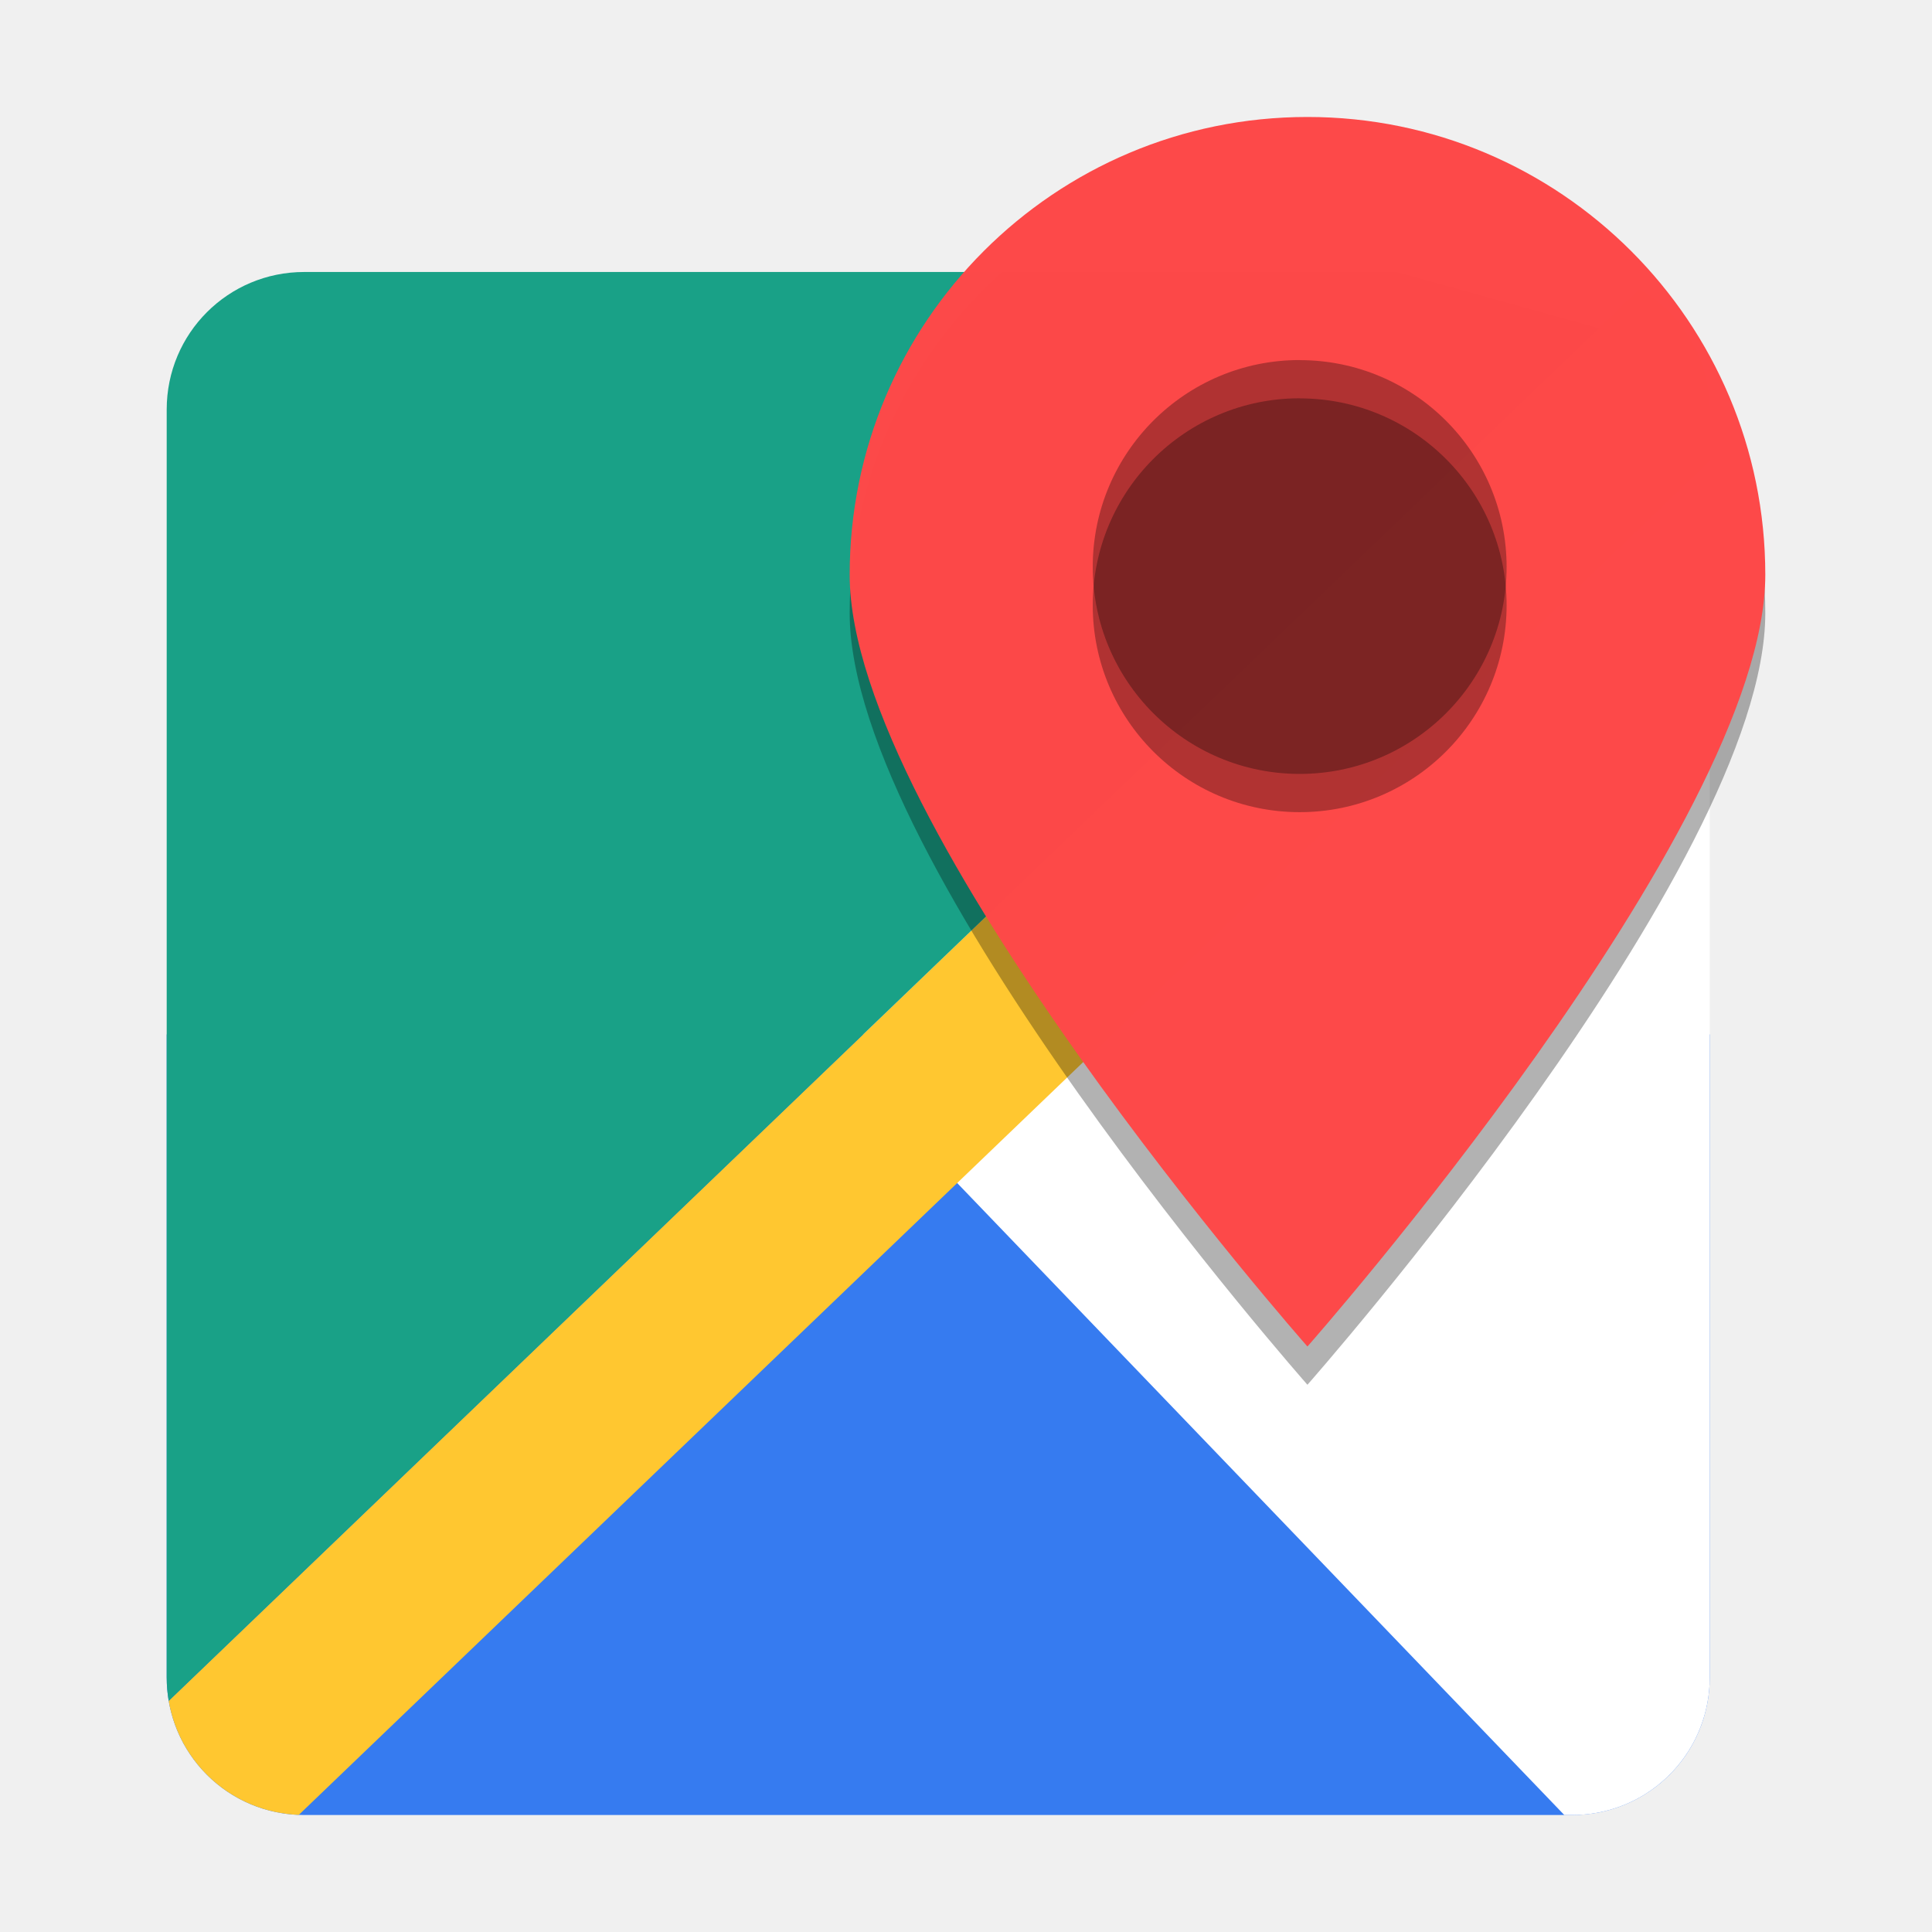
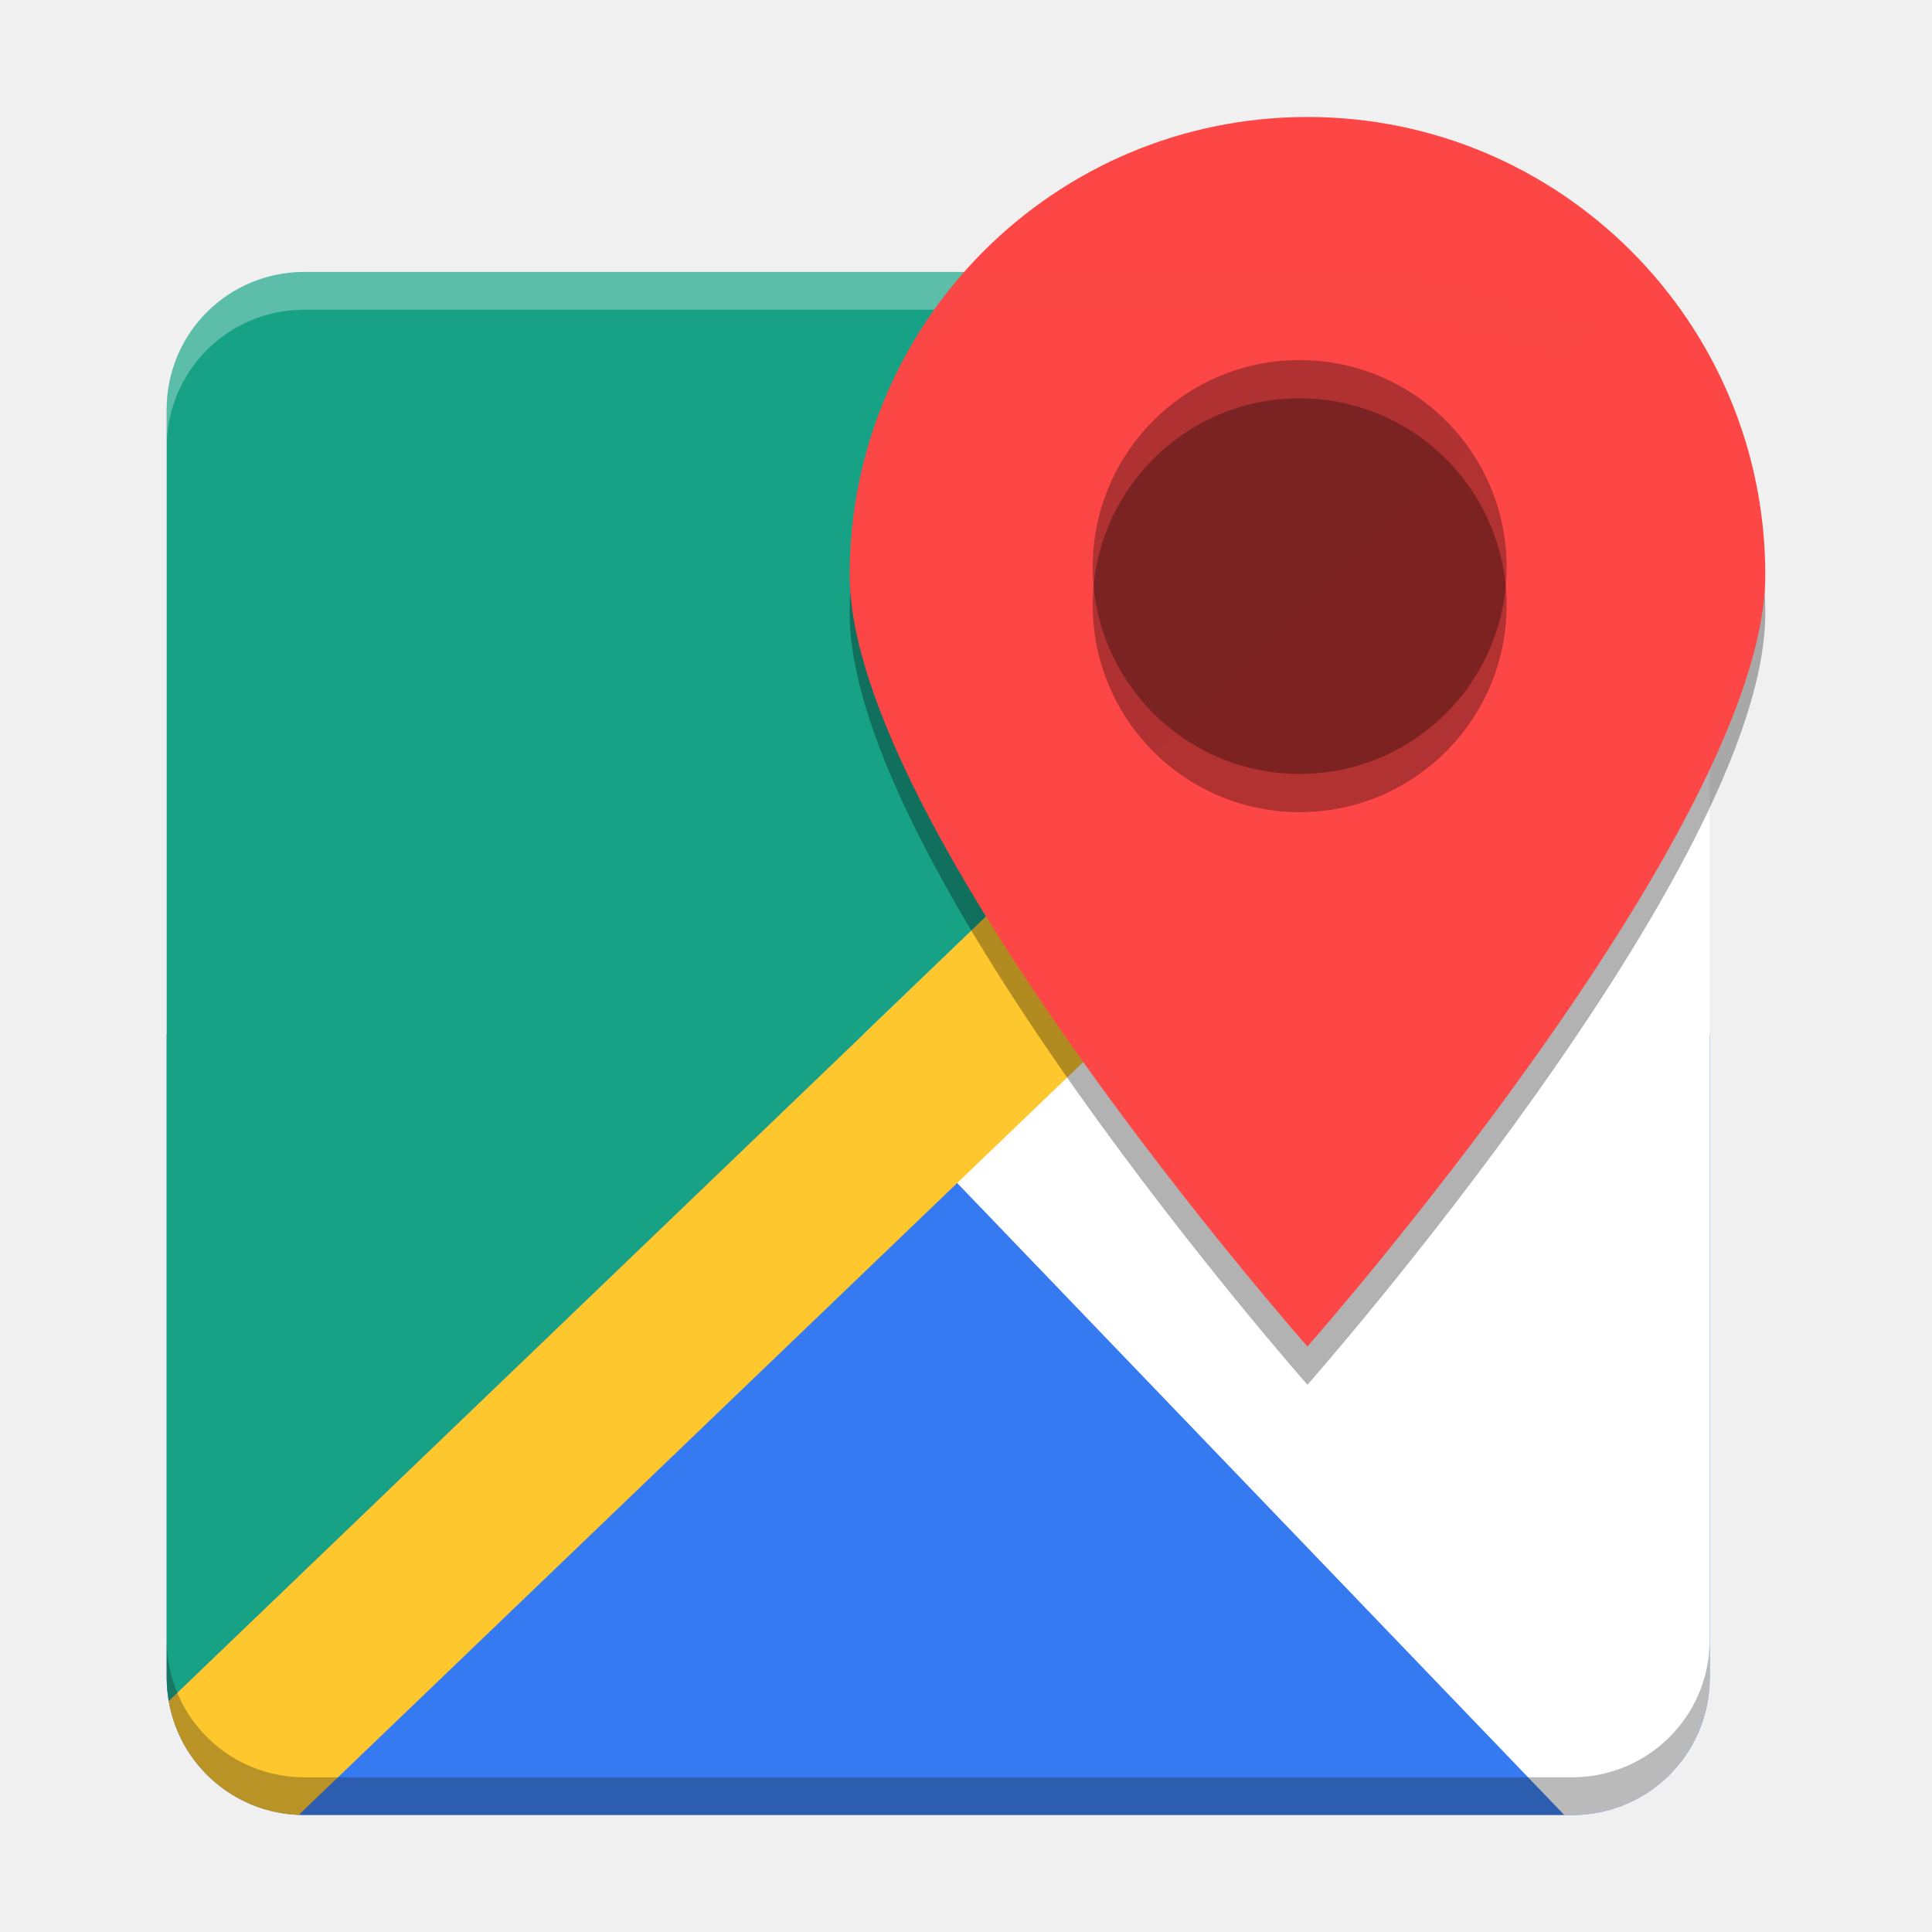
<svg xmlns="http://www.w3.org/2000/svg" xmlns:xlink="http://www.w3.org/1999/xlink" width="384pt" height="384pt" version="1.1" viewBox="0 0 384 384">
  <defs>
    <filter id="alpha" width="100%" height="100%" x="0%" y="0%" filterUnits="objectBoundingBox">
      <feColorMatrix in="SourceGraphic" type="matrix" values="0 0 0 0 1 0 0 0 0 1 0 0 0 0 1 0 0 0 1 0" />
    </filter>
    <mask id="mask0">
      <g filter="url(#alpha)">
        <rect width="384" height="384" x="0" y="0" style="fill:rgb(0%,0%,0%);fill-opacity:0.302" />
      </g>
    </mask>
    <clipPath id="clip1">
      <rect width="384" height="384" x="0" y="0" />
    </clipPath>
    <g id="surface5" clip-path="url(#clip1)">
      <path style="fill:rgb(0%,0%,0%);fill-opacity:0.996" d="M 259.863 30.855 C 209.605 30.855 168.879 71.602 168.879 121.859 C 168.879 172.117 259.863 275.234 259.863 275.234 C 259.863 275.234 350.867 172.113 350.867 121.859 C 350.867 71.602 310.121 30.855 259.863 30.855 M 258.297 79.152 C 235.586 79.152 217.176 97.562 217.176 120.281 C 217.176 142.988 235.586 161.41 258.305 161.41 C 281.012 161.41 299.434 142.996 299.434 120.289 C 299.434 97.578 281.02 79.164 258.312 79.164" />
    </g>
    <mask id="mask1">
      <g filter="url(#alpha)">
        <rect width="384" height="384" x="0" y="0" style="fill:rgb(0%,0%,0%);fill-opacity:0.302" />
      </g>
    </mask>
    <clipPath id="clip2">
      <rect width="384" height="384" x="0" y="0" />
    </clipPath>
    <g id="surface8" clip-path="url(#clip2)">
      <path style="fill:rgb(0%,0%,0%);fill-opacity:0.996" d="M 258.312 71.562 C 235.602 71.562 217.191 89.977 217.191 112.691 C 217.191 135.398 235.602 153.82 258.32 153.82 C 281.027 153.82 299.449 135.406 299.449 112.699 C 299.449 89.988 281.035 71.578 258.324 71.578" />
    </g>
    <mask id="mask2">
      <g filter="url(#alpha)">
        <rect width="384" height="384" x="0" y="0" style="fill:rgb(0%,0%,0%);fill-opacity:0.302" />
      </g>
    </mask>
    <clipPath id="clip3">
      <rect width="384" height="384" x="0" y="0" />
    </clipPath>
    <g id="surface11" clip-path="url(#clip3)">
      <path style="fill:rgb(0%,0%,0%);fill-opacity:0.996" d="M 258.312 79.164 C 235.602 79.164 217.191 97.578 217.191 120.293 C 217.191 143.004 235.602 161.422 258.32 161.422 C 281.027 161.422 299.449 143.012 299.449 120.301 C 299.449 97.594 281.035 79.18 258.324 79.18" />
    </g>
  </defs>
-   <g>
-     <path style="fill:rgb(21.176%,48.235%,94.117%)" d="M 33.133 205.586 L 33.133 333.402 C 33.133 348.551 45.332 360.75 60.48 360.75 L 312.477 360.75 C 327.625 360.75 339.824 348.551 339.824 333.402 L 339.824 205.586 Z M 33.133 205.586" />
-     <path style="fill:rgb(100.000%,100.000%,100.000%)" d="M 339.504 77.195 L 204.465 210.859 L 206.801 213.371 L 187.309 232.078 L 310.918 360.75 L 312.473 360.75 C 322.871 360.75 331.871 355.004 336.5 346.504 C 336.535 346.441 336.566 346.375 336.602 346.312 C 336.738 346.055 336.875 345.793 337.004 345.531 C 337.043 345.457 337.078 345.379 337.113 345.305 C 337.238 345.047 337.359 344.789 337.473 344.531 C 337.516 344.438 337.551 344.344 337.594 344.25 C 337.695 344.008 337.801 343.766 337.898 343.523 C 337.914 343.48 337.926 343.441 337.941 343.402 C 337.98 343.301 338.016 343.203 338.055 343.102 C 338.129 342.906 338.207 342.711 338.273 342.512 C 338.34 342.324 338.402 342.137 338.461 341.949 C 338.516 341.781 338.574 341.613 338.625 341.441 C 338.688 341.238 338.746 341.031 338.805 340.824 C 338.84 340.699 338.879 340.578 338.91 340.449 C 339.504 338.199 339.824 335.84 339.824 333.402 L 339.824 81.406 C 339.824 79.973 339.715 78.566 339.504 77.195 Z M 339.504 77.195" />
-     <path style="fill:rgb(100.000%,78.039%,18.823%)" d="M 325.844 57.527 L 33.531 338.059 C 35.672 350.625 46.324 360.211 59.387 360.723 L 339.824 91.59 L 339.824 81.406 C 339.824 71.121 334.199 62.199 325.844 57.527 Z M 325.844 57.527" />
-     <path style="fill:rgb(9.803%,63.137%,52.941%)" d="M 60.48 54.059 C 45.332 54.059 33.133 66.258 33.133 81.406 L 33.133 333.402 C 33.133 334.992 33.281 336.543 33.539 338.059 L 317.809 65.242 L 277.598 54.059 Z M 337.684 70.766 C 337.883 71.246 338.078 71.727 338.25 72.219 C 338.078 71.73 337.891 71.246 337.691 70.77 Z M 338.363 72.574 C 338.5 72.977 338.633 73.383 338.75 73.797 C 338.633 73.383 338.5 72.977 338.363 72.574 Z M 338.984 74.699 C 339.047 74.941 339.105 75.18 339.16 75.426 C 339.105 75.18 339.047 74.941 338.984 74.699 Z M 339.363 76.449 C 339.383 76.566 339.406 76.684 339.426 76.805 L 339.434 76.797 C 339.414 76.68 339.383 76.566 339.363 76.449 Z M 33.562 338.211 C 33.613 338.5 33.668 338.789 33.727 339.074 C 33.668 338.789 33.613 338.5 33.562 338.211 Z M 33.863 339.672 C 33.969 340.117 34.086 340.562 34.211 341 C 34.086 340.562 33.969 340.117 33.863 339.672 Z M 34.387 341.605 C 34.469 341.871 34.559 342.133 34.648 342.395 C 34.559 342.133 34.469 341.871 34.387 341.605 Z M 34.875 343.027 C 34.961 343.254 35.043 343.484 35.137 343.707 C 35.043 343.484 34.961 343.254 34.875 343.027 Z M 35.633 344.855 C 35.73 345.07 35.836 345.285 35.941 345.496 C 35.836 345.281 35.73 345.07 35.633 344.855 Z M 36.273 346.148 C 36.348 346.293 36.414 346.438 36.492 346.578 L 36.5 346.57 C 36.422 346.43 36.348 346.289 36.273 346.148 Z M 36.273 346.148" />
-     <use mask="url(#mask0)" xlink:href="#surface5" />
-     <path style="fill:rgb(99.215%,28.627%,28.627%);fill-opacity:0.996" d="M 259.863 23.25 C 209.605 23.25 168.879 63.996 168.879 114.254 C 168.879 164.512 259.863 267.629 259.863 267.629 C 259.863 267.629 350.867 164.508 350.867 114.254 C 350.867 63.996 310.121 23.25 259.863 23.25 M 258.297 71.547 C 235.586 71.547 217.176 89.961 217.176 112.676 C 217.176 135.387 235.586 153.805 258.305 153.805 C 281.012 153.805 299.434 135.395 299.434 112.684 C 299.434 89.977 281.02 71.562 258.312 71.562" />
-     <use mask="url(#mask1)" xlink:href="#surface8" />
-     <use mask="url(#mask2)" xlink:href="#surface11" />
-   </g>
+   <path d="m 33.133,205.586 v 127.816 c 0,15.148 12.199,27.348 27.348,27.348 H 312.477 c 15.148,0 27.348,-12.199 27.348,-27.348 v -127.816 z m 0,0" style="fill:#357af0" />
+   <path d="m 339.504,77.195 -135.039,133.664 2.336,2.512 -19.492,18.707 L 310.918,360.75 h 1.555 c 10.398,0 19.398,-5.746 24.027,-14.246 0.035,-0.062 0.066,-0.129 0.102,-0.191 0.137,-0.258 0.273,-0.52 0.402,-0.781 0.039,-0.074 0.074,-0.152 0.109,-0.227 0.125,-0.258 0.246,-0.516 0.359,-0.773 0.043,-0.094 0.078,-0.188 0.121,-0.281 0.102,-0.242 0.207,-0.484 0.305,-0.727 0.016,-0.043 0.027,-0.082 0.043,-0.121 0.039,-0.102 0.074,-0.199 0.113,-0.301 0.074,-0.195 0.152,-0.391 0.219,-0.59 0.066,-0.188 0.129,-0.375 0.188,-0.562 0.055,-0.168 0.113,-0.336 0.164,-0.508 0.062,-0.203 0.121,-0.41 0.18,-0.617 0.035,-0.125 0.074,-0.246 0.105,-0.375 0.594,-2.25 0.914,-4.609 0.914,-7.047 V 81.406 c 0,-1.434 -0.109,-2.84 -0.32,-4.211 z m 0,0" style="fill:#ffffff" />
+   <path d="M 325.844,57.527 33.531,338.059 c 2.141,12.566 12.793,22.152 25.855,22.664 L 339.824,91.59 V 81.406 c 0,-10.285 -5.625,-19.207 -13.98,-23.879 z m 0,0" style="fill:#ffc72e" />
+   <path d="m 60.48,54.059 c -15.148,0 -27.348,12.199 -27.348,27.348 v 251.996 c 0,1.59 0.148,3.141 0.406,4.656 L 317.809,65.242 277.598,54.059 Z M 337.684,70.766 c 0.199,0.48 0.395,0.961 0.566,1.453 -0.172,-0.488 -0.359,-0.973 -0.559,-1.449 z m 0.68,1.809 c 0.137,0.402 0.27,0.809 0.387,1.223 -0.117,-0.414 -0.25,-0.82 -0.387,-1.223 z m 0.621,2.125 c 0.062,0.242 0.121,0.48 0.176,0.727 -0.055,-0.246 -0.113,-0.484 -0.176,-0.727 z m 0.379,1.75 c 0.019,0.117 0.043,0.234 0.062,0.355 l 0.008,-0.008 c -0.019,-0.117 -0.051,-0.23 -0.07,-0.348 z M 33.562,338.211 c 0.051,0.289 0.105,0.578 0.164,0.863 -0.059,-0.285 -0.113,-0.574 -0.164,-0.863 z m 0.301,1.461 c 0.105,0.445 0.223,0.891 0.348,1.328 -0.125,-0.438 -0.242,-0.883 -0.348,-1.328 z m 0.523,1.934 c 0.082,0.266 0.172,0.527 0.262,0.789 -0.09,-0.262 -0.18,-0.523 -0.262,-0.789 z m 0.488,1.422 c 0.086,0.227 0.168,0.457 0.262,0.68 -0.094,-0.223 -0.176,-0.453 -0.262,-0.68 z m 0.758,1.828 c 0.098,0.215 0.203,0.43 0.309,0.641 -0.105,-0.215 -0.211,-0.426 -0.309,-0.641 z m 0.641,1.293 c 0.074,0.145 0.141,0.289 0.219,0.43 l 0.008,-0.008 c -0.078,-0.141 -0.152,-0.281 -0.227,-0.422 z m 0,0" style="fill:#17a185" />
+   <use width="100%" height="100%" x="0" y="0" mask="url(#mask0)" xlink:href="#surface5" />
+   <path style="fill:#ffffff;opacity:0.3" d="M 80.641 72.078 C 60.443 72.078 44.178 88.343 44.178 108.541 L 44.178 118.541 C 44.178 98.343 60.443 82.078 80.641 82.078 L 370.125 82.078 L 423.736 96.988 L 434.453 86.703 C 441.801 90.812 447.548 97.395 450.621 105.33 C 450.493 105.005 450.374 104.677 450.24 104.354 L 450.254 104.359 C 450.474 104.886 450.675 105.421 450.871 105.959 C 451.573 107.878 452.11 109.875 452.484 111.932 C 452.484 111.936 452.486 111.939 452.486 111.943 C 452.513 112.095 452.553 112.244 452.578 112.396 L 452.564 112.406 C 452.595 112.584 452.628 112.761 452.656 112.939 L 452.67 112.928 C 452.687 113.044 452.699 113.162 452.717 113.279 C 452.739 113.435 452.759 113.592 452.779 113.748 C 452.872 114.454 452.948 115.164 453 115.883 C 453.007 115.992 453.006 116.103 453.02 116.213 C 453.069 116.983 453.098 117.758 453.098 118.541 L 453.098 132.119 L 453.098 284.115 L 453.098 444.598 C 453.098 444.577 453.1 444.557 453.1 444.537 L 453.1 274.115 L 453.1 122.119 L 453.1 108.541 C 453.1 107.758 453.07 106.983 453.021 106.213 C 453.015 106.103 453.009 105.992 453.002 105.883 C 452.95 105.164 452.873 104.454 452.781 103.748 C 452.761 103.592 452.741 103.435 452.719 103.279 C 452.702 103.162 452.69 103.044 452.672 102.928 L 452.66 102.939 C 452.633 102.761 452.598 102.584 452.568 102.406 L 452.58 102.396 C 452.555 102.244 452.514 102.095 452.488 101.943 C 452.488 101.939 452.486 101.936 452.486 101.932 C 452.112 99.875 451.575 97.878 450.873 95.959 C 450.677 95.421 450.476 94.886 450.256 94.359 L 450.246 94.354 C 450.38 94.677 450.499 95.005 450.627 95.33 C 447.554 87.395 441.807 80.812 434.459 76.703 L 423.742 86.988 L 370.131 72.078 L 80.641 72.078 z" transform="scale(0.75)" />
+   <path style="fill:#181818;opacity:0.3" d="M 44.178 108.463 C 44.178 108.489 44.176 108.515 44.176 108.541 L 44.176 274.115 L 44.176 444.537 C 44.176 445.085 44.191 445.629 44.217 446.17 C 44.239 446.676 44.276 447.178 44.318 447.678 C 44.406 448.713 44.537 449.734 44.709 450.742 C 44.717 450.786 44.727 450.829 44.734 450.873 C 45.271 453.954 46.19 456.898 47.443 459.658 C 47.453 459.679 47.461 459.7 47.471 459.721 C 47.672 460.161 47.882 460.596 48.1 461.027 C 48.121 461.069 48.143 461.111 48.164 461.152 C 48.321 461.459 48.474 461.767 48.639 462.068 C 48.645 462.079 48.651 462.091 48.656 462.102 L 48.658 462.102 C 50.185 464.885 52.068 467.441 54.24 469.719 C 54.273 469.753 54.307 469.788 54.34 469.822 C 54.643 470.138 54.951 470.448 55.266 470.752 C 55.347 470.831 55.43 470.908 55.512 470.986 C 55.83 471.288 56.152 471.586 56.48 471.877 C 56.484 471.881 56.49 471.885 56.494 471.889 C 58.376 473.55 60.43 475.017 62.629 476.264 C 62.661 476.282 62.692 476.3 62.725 476.318 C 63.132 476.548 63.544 476.768 63.961 476.982 C 64.016 477.01 64.07 477.039 64.125 477.066 C 64.539 477.276 64.958 477.478 65.381 477.672 C 65.428 477.694 65.476 477.715 65.523 477.736 C 65.959 477.934 66.398 478.126 66.842 478.307 C 66.852 478.311 66.863 478.314 66.873 478.318 C 69.237 479.278 71.725 479.996 74.309 480.445 C 74.344 480.452 74.38 480.459 74.416 480.465 C 74.896 480.547 75.38 480.618 75.867 480.682 C 75.932 480.69 75.997 480.699 76.062 480.707 C 76.526 480.765 76.992 480.815 77.461 480.855 C 77.558 480.863 77.655 480.869 77.752 480.877 C 78.706 480.951 79.667 481 80.641 481 L 416.637 481 C 417.411 481 418.176 480.969 418.938 480.922 C 419.159 480.908 419.378 480.889 419.598 480.871 C 420.202 480.823 420.803 480.761 421.398 480.684 C 421.561 480.663 421.725 480.644 421.887 480.621 C 422.643 480.513 423.393 480.386 424.133 480.232 C 424.247 480.209 424.359 480.179 424.473 480.154 C 425.093 480.019 425.707 479.867 426.314 479.701 C 426.519 479.645 426.723 479.587 426.926 479.527 C 427.548 479.346 428.164 479.151 428.771 478.938 C 428.852 478.909 428.935 478.885 429.016 478.855 C 429.729 478.599 430.433 478.32 431.125 478.021 C 431.243 477.97 431.359 477.916 431.477 477.863 C 432.048 477.609 432.61 477.34 433.166 477.059 C 433.312 476.984 433.459 476.912 433.604 476.836 C 434.935 476.137 436.218 475.36 437.445 474.508 C 437.536 474.445 437.625 474.38 437.715 474.316 C 438.275 473.92 438.824 473.51 439.359 473.084 C 439.416 473.039 439.473 472.995 439.529 472.949 C 440.729 471.982 441.864 470.94 442.932 469.83 C 442.982 469.778 443.031 469.726 443.08 469.674 C 444.69 467.98 446.137 466.132 447.398 464.152 C 447.424 464.112 447.449 464.072 447.475 464.031 C 448.387 462.588 449.199 461.076 449.904 459.504 C 449.923 459.461 449.946 459.418 449.965 459.375 C 449.977 459.348 449.987 459.322 449.998 459.295 C 450.16 458.928 450.317 458.559 450.467 458.186 C 450.488 458.134 450.511 458.083 450.531 458.031 C 450.552 457.974 450.569 457.921 450.59 457.869 C 451.028 456.749 451.413 455.603 451.74 454.432 C 451.787 454.265 451.839 454.104 451.881 453.932 C 452.079 453.182 452.255 452.424 452.406 451.656 C 452.412 451.631 452.413 451.605 452.418 451.58 C 452.549 450.904 452.66 450.222 452.754 449.533 C 452.776 449.372 452.794 449.209 452.814 449.047 C 452.883 448.488 452.939 447.924 452.982 447.357 C 452.998 447.152 453.017 446.947 453.029 446.74 C 453.072 446.011 453.1 445.278 453.1 444.537 L 453.1 434.537 C 453.1 435.278 453.072 436.011 453.029 436.74 C 453.017 436.947 452.998 437.152 452.982 437.357 C 452.94 437.924 452.882 438.488 452.814 439.047 C 452.794 439.209 452.777 439.372 452.754 439.533 C 452.66 440.222 452.55 440.904 452.418 441.58 C 452.418 441.605 452.404 441.631 452.404 441.656 C 452.253 442.424 452.077 443.182 451.879 443.932 C 451.837 444.104 451.785 444.265 451.738 444.432 C 451.411 445.603 451.026 446.749 450.588 447.869 C 450.567 447.921 450.551 447.974 450.529 448.031 C 450.509 448.083 450.486 448.134 450.465 448.186 C 450.315 448.559 450.158 448.928 449.996 449.295 C 449.984 449.322 449.976 449.348 449.963 449.375 C 449.944 449.418 449.923 449.461 449.904 449.504 C 449.199 451.076 448.387 452.588 447.475 454.031 C 447.449 454.072 447.424 454.112 447.398 454.152 C 446.137 456.132 444.69 457.98 443.08 459.674 C 443.03 459.726 442.981 459.778 442.932 459.83 C 441.864 460.94 440.729 461.982 439.529 462.949 C 439.473 462.995 439.415 463.039 439.359 463.084 C 438.824 463.51 438.275 463.92 437.715 464.316 C 437.625 464.38 437.536 464.445 437.445 464.508 C 436.218 465.36 434.936 466.137 433.604 466.836 C 433.459 466.912 433.312 466.984 433.166 467.059 C 432.61 467.34 432.048 467.609 431.477 467.863 C 431.359 467.916 431.244 467.97 431.125 468.021 C 430.433 468.32 429.729 468.599 429.016 468.855 C 428.935 468.885 428.853 468.909 428.771 468.938 C 428.163 469.151 427.548 469.346 426.926 469.527 C 426.723 469.587 426.519 469.645 426.314 469.701 C 425.707 469.867 425.093 470.019 424.473 470.154 C 424.359 470.179 424.247 470.209 424.133 470.232 C 423.393 470.386 422.643 470.513 421.887 470.621 C 421.725 470.644 421.561 470.663 421.398 470.684 C 420.803 470.761 420.202 470.823 419.598 470.871 C 419.378 470.889 419.159 470.908 418.938 470.922 C 418.176 470.969 417.411 471 416.637 471 L 80.641 471 C 79.667 471 78.706 470.951 77.752 470.877 C 77.655 470.869 77.557 470.863 77.461 470.855 C 76.992 470.815 76.526 470.765 76.062 470.707 C 75.998 470.699 75.933 470.69 75.867 470.682 C 75.38 470.618 74.896 470.547 74.416 470.465 C 74.38 470.459 74.343 470.452 74.307 470.445 C 71.723 469.996 69.235 469.278 66.871 468.318 C 66.862 468.314 66.855 468.311 66.842 468.307 C 66.398 468.126 65.959 467.934 65.523 467.736 C 65.476 467.715 65.429 467.694 65.381 467.672 C 64.958 467.478 64.539 467.276 64.125 467.066 C 64.07 467.039 64.016 467.01 63.961 466.982 C 63.544 466.768 63.132 466.548 62.725 466.318 C 62.693 466.3 62.659 466.282 62.627 466.264 C 60.428 465.017 58.376 463.55 56.494 461.889 C 56.494 461.885 56.48 461.881 56.48 461.877 C 56.152 461.586 55.83 461.288 55.512 460.986 C 55.429 460.908 55.347 460.831 55.266 460.752 C 54.951 460.448 54.643 460.138 54.34 459.822 C 54.307 459.788 54.274 459.753 54.24 459.719 C 52.068 457.441 50.185 454.885 48.658 452.102 C 48.654 452.091 48.641 452.079 48.641 452.068 C 48.476 451.767 48.323 451.459 48.166 451.152 C 48.145 451.111 48.123 451.069 48.102 451.027 C 47.884 450.596 47.674 450.161 47.473 449.721 C 47.462 449.7 47.459 449.679 47.445 449.658 C 46.191 446.898 45.273 443.954 44.736 440.873 C 44.728 440.829 44.724 440.786 44.711 440.742 C 44.539 439.734 44.408 438.713 44.32 437.678 C 44.278 437.178 44.241 436.676 44.219 436.17 C 44.193 435.629 44.178 435.085 44.178 434.537 L 44.178 264.115 L 44.178 108.463 z" transform="scale(0.75)" />
+   <path d="m 259.863,23.25 c -50.258,0 -90.984,40.746 -90.984,91.004 0,50.258 90.984,153.375 90.984,153.375 0,0 91.004,-103.121 91.004,-153.375 0,-50.258 -40.746,-91.004 -91.004,-91.004 m -1.566,48.297 c -22.711,0 -41.121,18.414 -41.121,41.129 0,22.711 18.41,41.129 41.129,41.129 22.707,0 41.129,-18.41 41.129,-41.121 0,-22.707 -18.414,-41.121 -41.121,-41.121" style="fill:#fd4747;fill-opacity:0.996" />
+   <use width="100%" height="100%" x="0" y="0" mask="url(#mask1)" xlink:href="#surface8" />
+   <use width="100%" height="100%" x="0" y="0" mask="url(#mask2)" xlink:href="#surface11" />
</svg>
